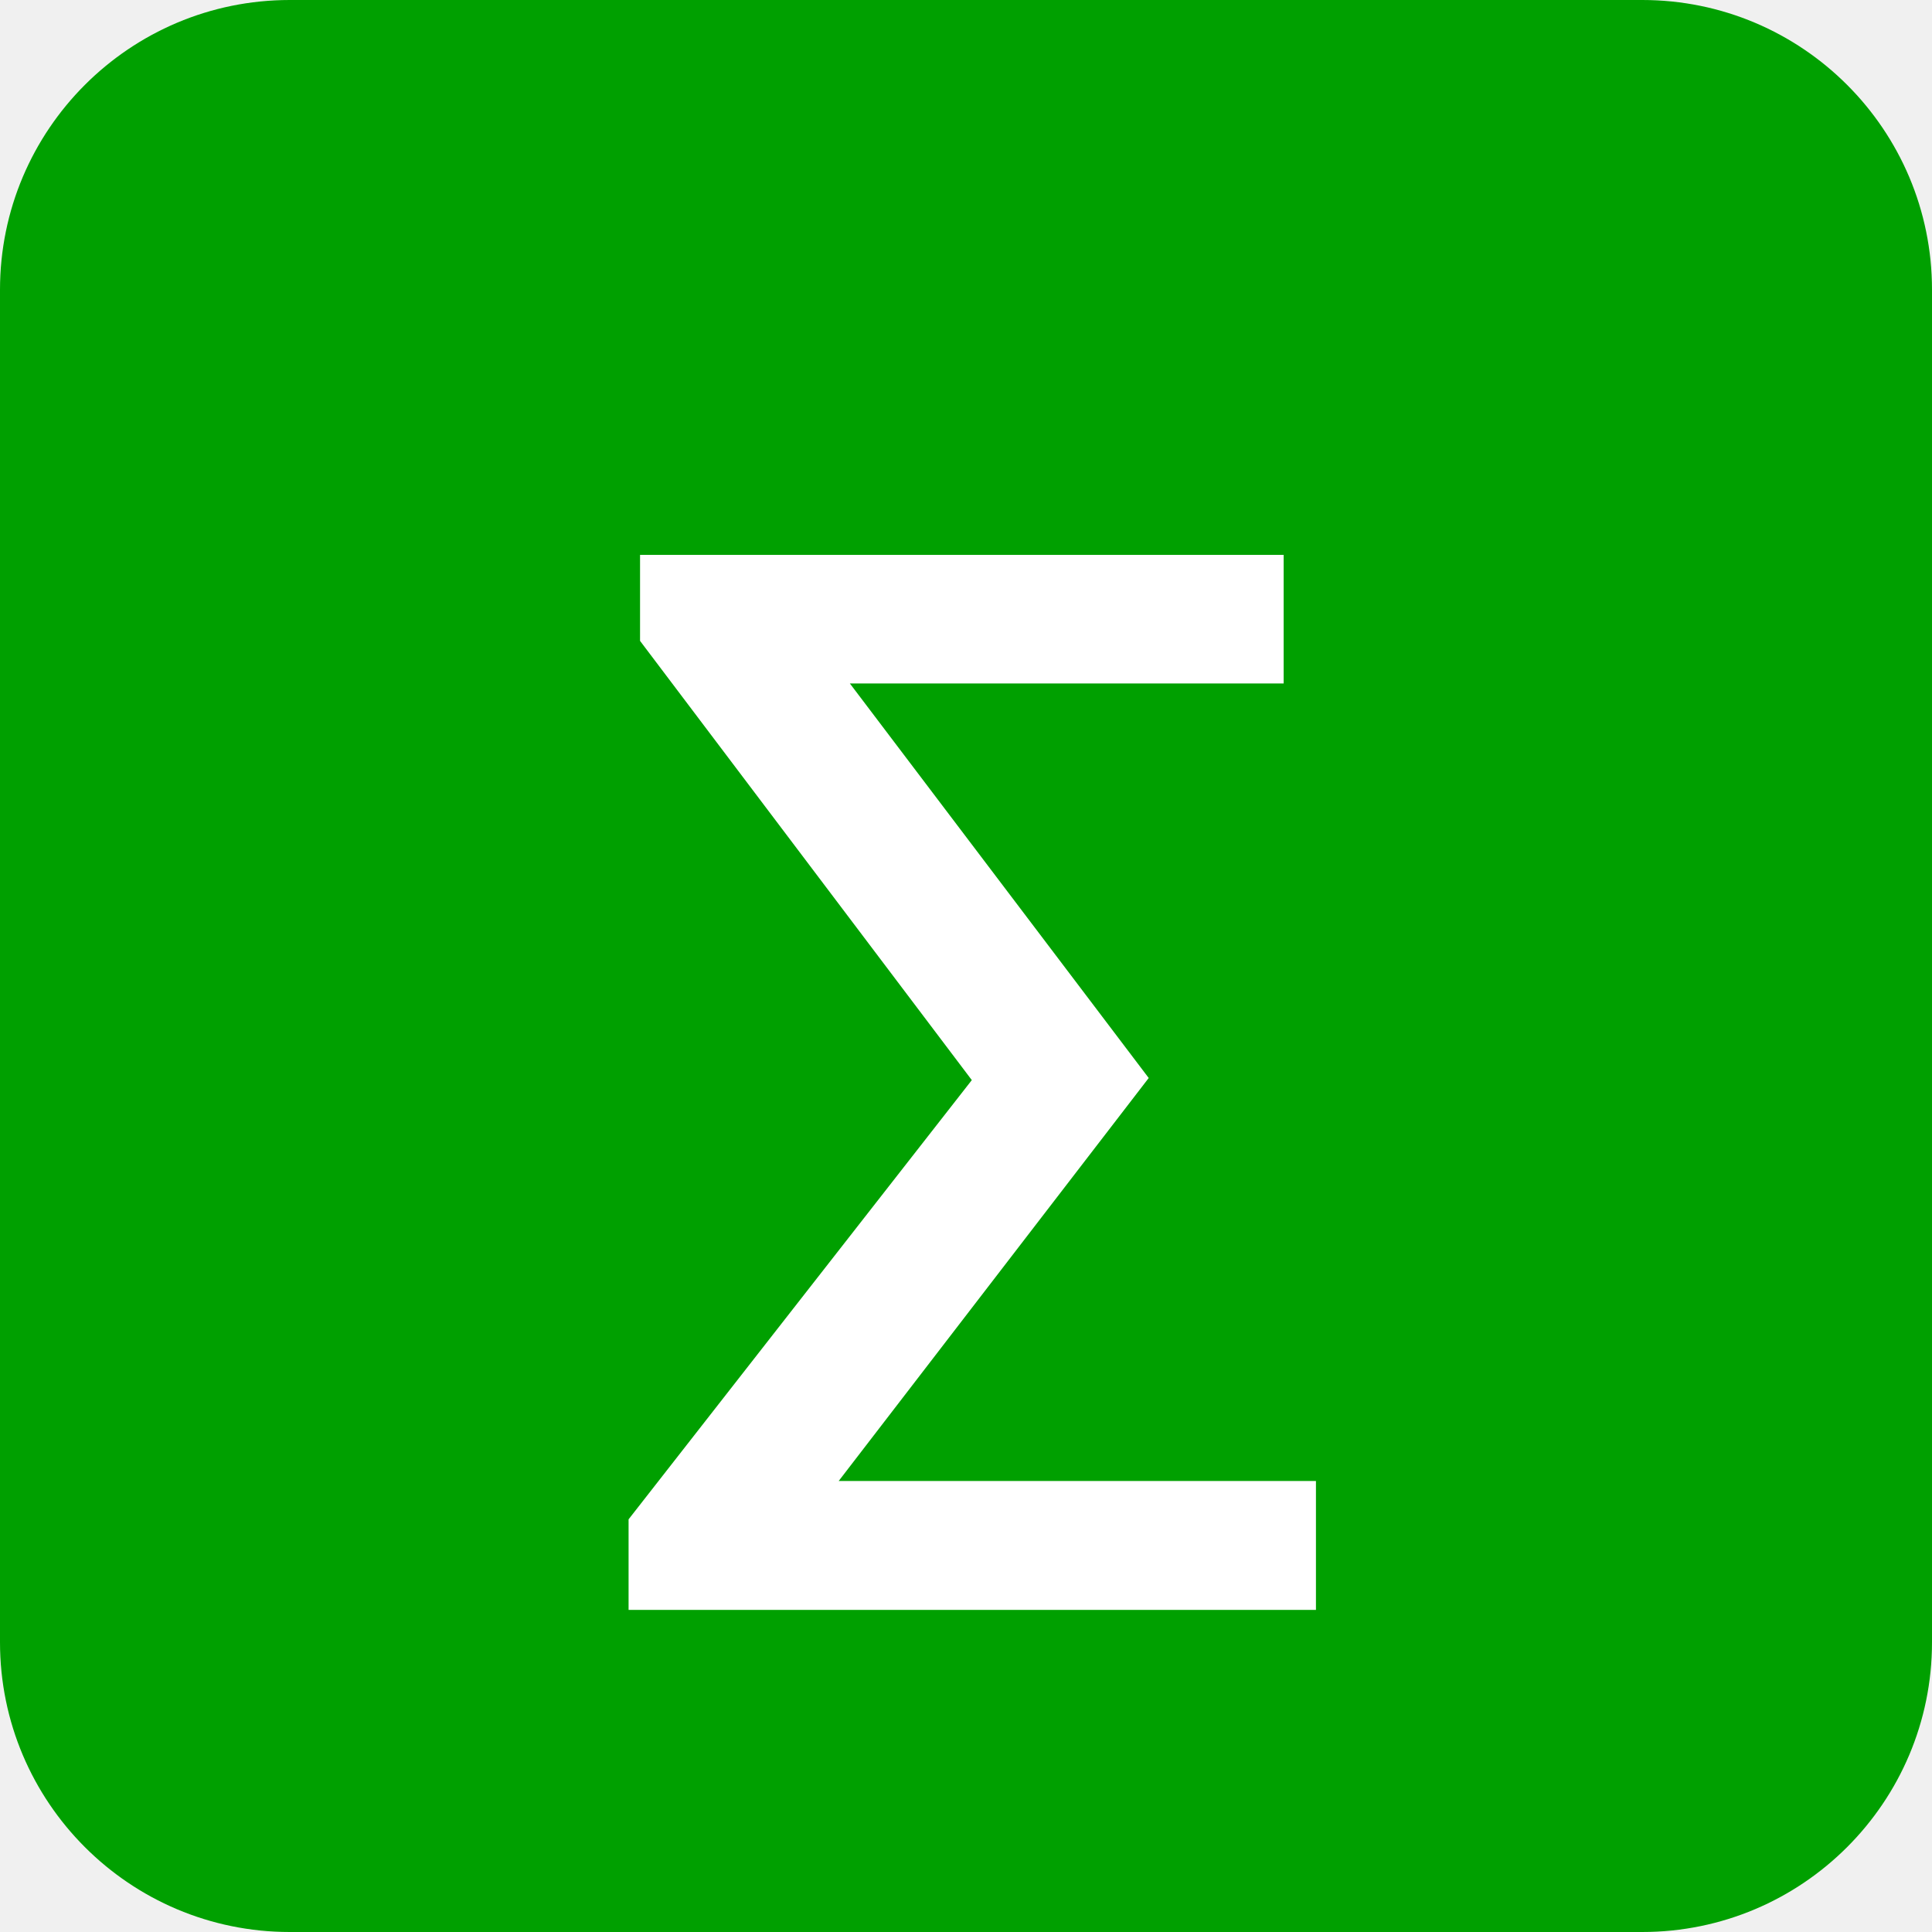
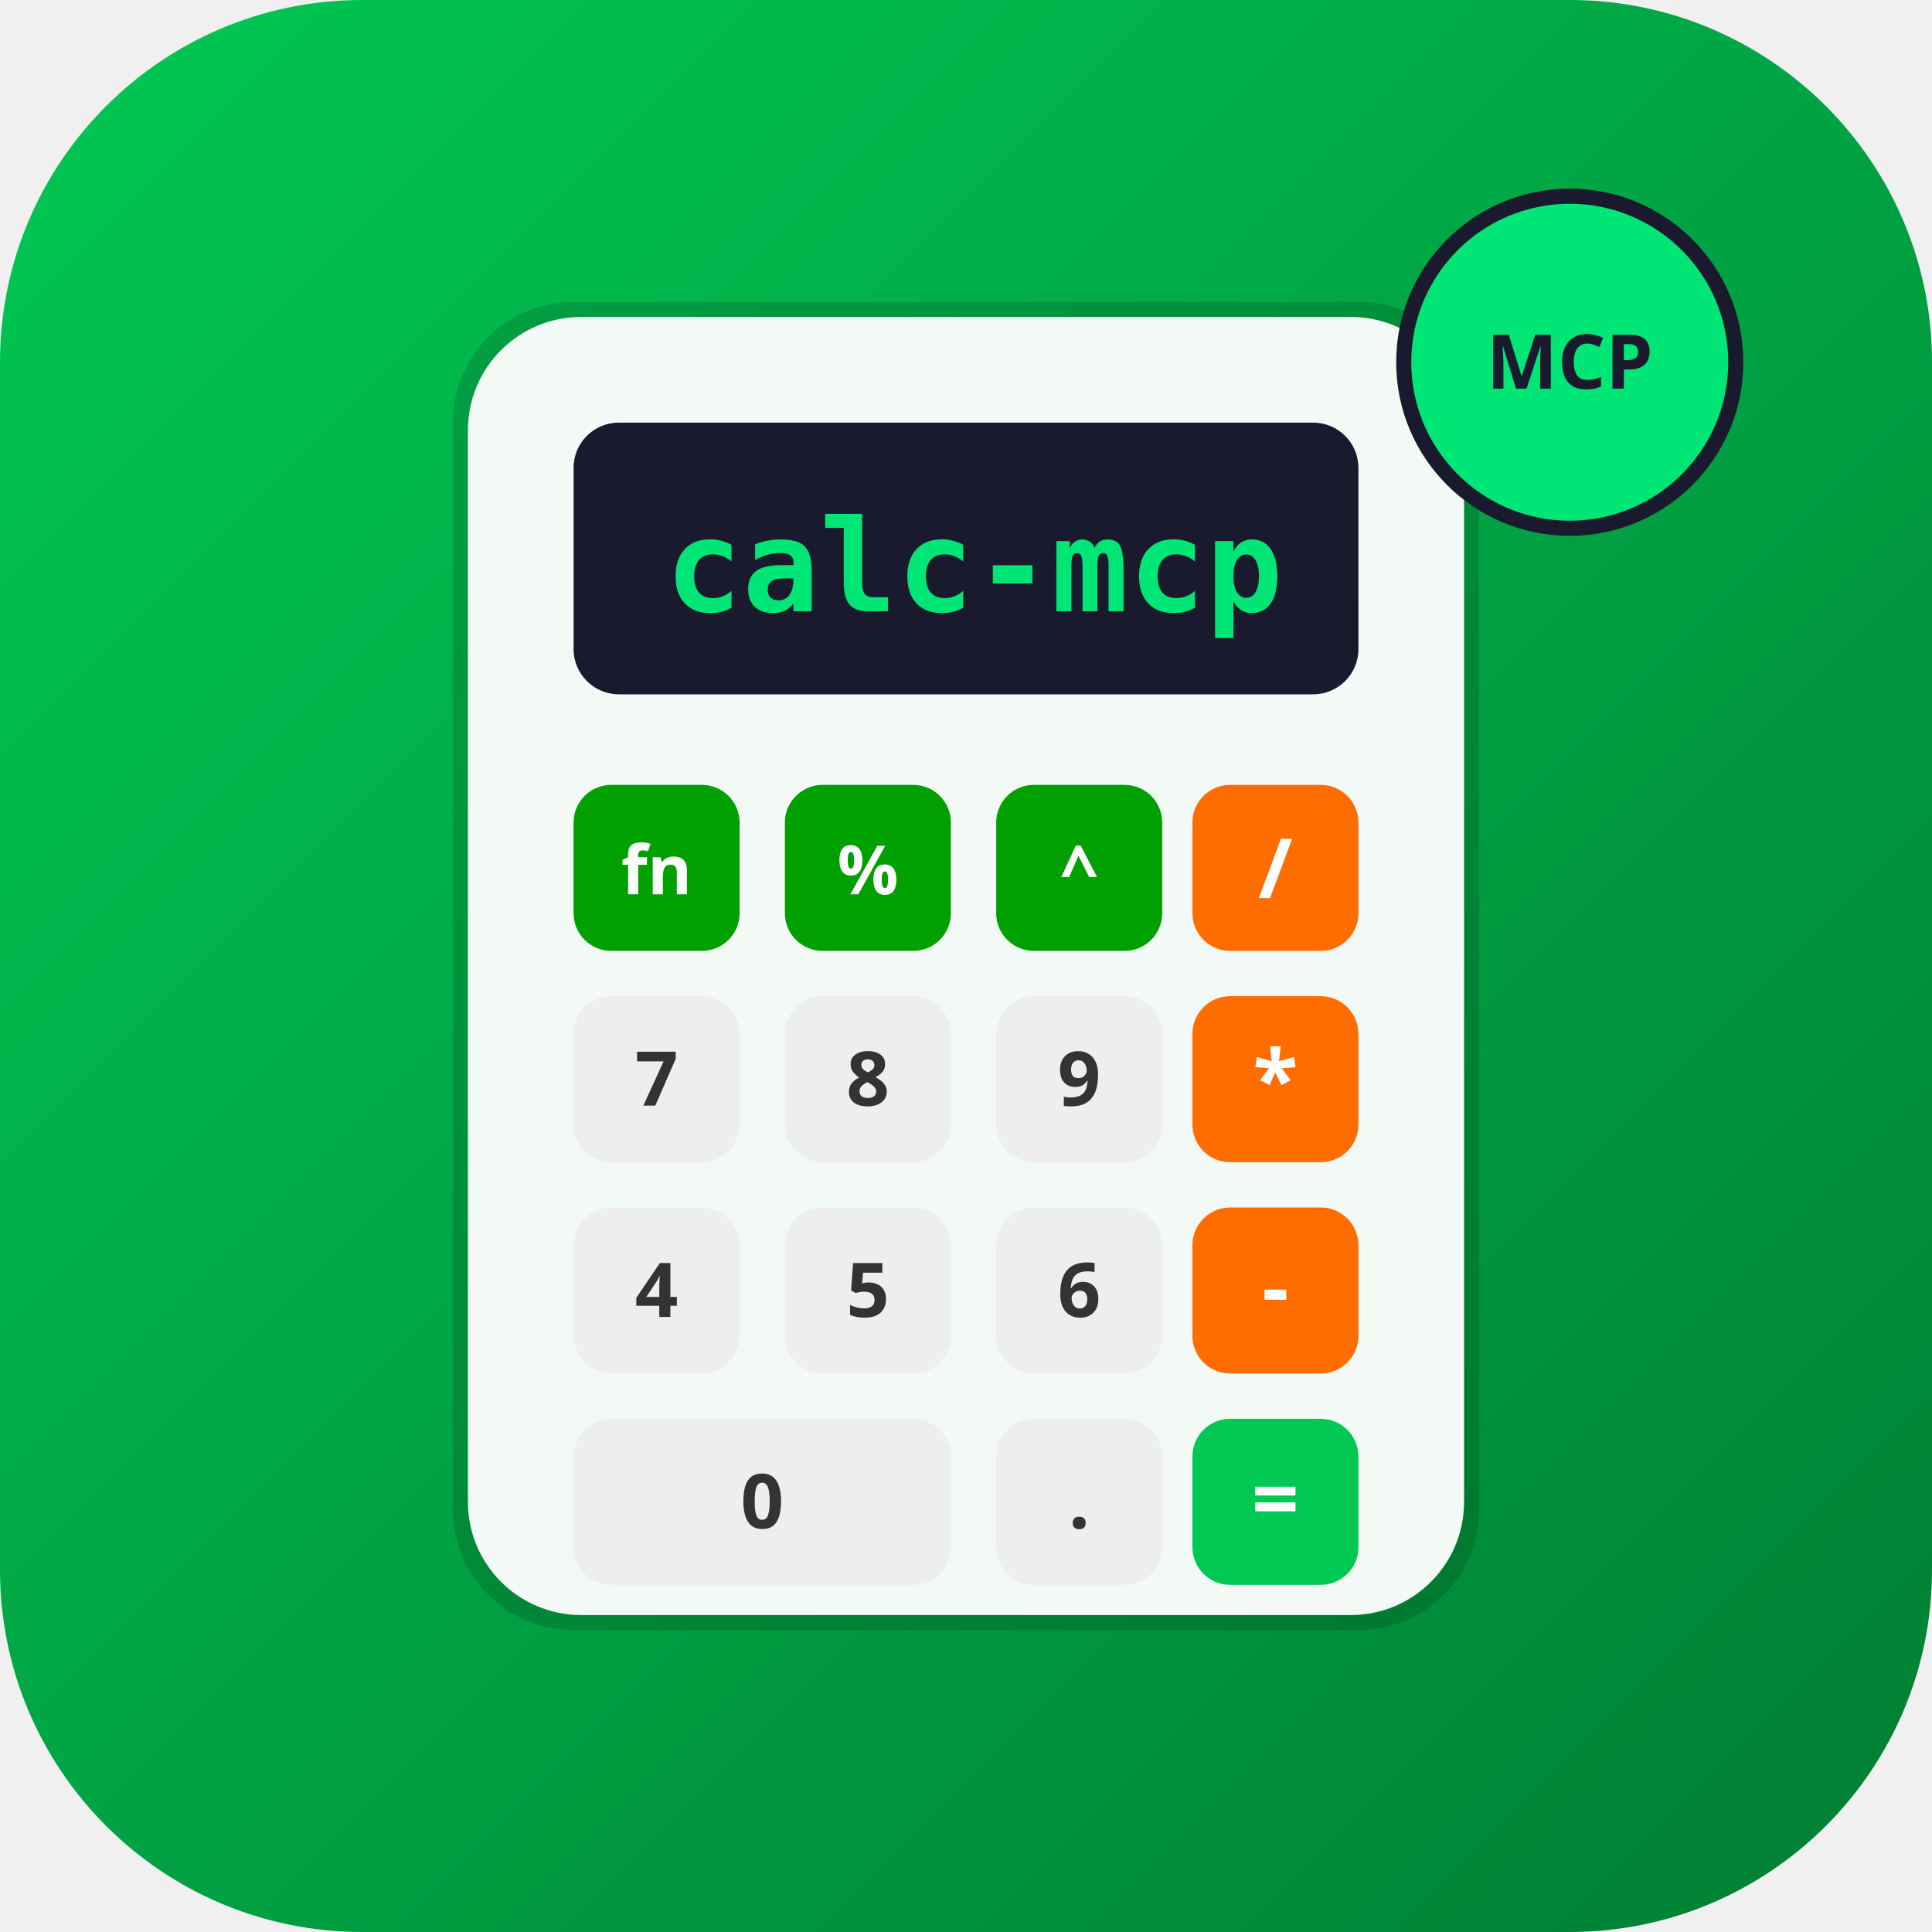
- <svg xmlns="http://www.w3.org/2000/svg" viewBox="0 0 100 100">
-   <rect width="100" height="100" rx="15" fill="#00a000" />
-   <text x="50" y="70" font-family="Arial, sans-serif" font-size="60" font-weight="bold" fill="white" text-anchor="middle">∑</text>
+ <svg xmlns="http://www.w3.org/2000/svg" viewBox="0 0 512 512">
+   <defs>
+     <linearGradient id="bg" x1="0%" y1="0%" x2="100%" y2="100%">
+       <stop offset="0%" style="stop-color:#00c853" />
+       <stop offset="100%" style="stop-color:#007e33" />
+     </linearGradient>
+   </defs>
+   <rect width="512" height="512" rx="96" fill="url(#bg)" />
+   <rect x="120" y="80" width="272" height="352" rx="32" fill="rgba(0,0,0,0.15)" />
+   <rect x="124" y="84" width="264" height="344" rx="30" fill="white" opacity="0.95" />
+   <rect x="152" y="112" width="208" height="72" rx="12" fill="#1a1a2e" />
+   <text x="340" y="162" font-family="monospace" font-size="34" font-weight="bold" fill="#00e676" text-anchor="end">calc-mcp</text>
+   <rect x="152" y="208" width="44" height="44" rx="10" fill="#00a000" />
+   <rect x="208" y="208" width="44" height="44" rx="10" fill="#00a000" />
+   <rect x="264" y="208" width="44" height="44" rx="10" fill="#00a000" />
+   <rect x="316" y="208" width="44" height="44" rx="10" fill="#ff6d00" />
+   <rect x="152" y="264" width="44" height="44" rx="10" fill="#eeeeee" />
+   <rect x="208" y="264" width="44" height="44" rx="10" fill="#eeeeee" />
+   <rect x="264" y="264" width="44" height="44" rx="10" fill="#eeeeee" />
+   <rect x="316" y="264" width="44" height="44" rx="10" fill="#ff6d00" />
+   <rect x="152" y="320" width="44" height="44" rx="10" fill="#eeeeee" />
+   <rect x="208" y="320" width="44" height="44" rx="10" fill="#eeeeee" />
+   <rect x="264" y="320" width="44" height="44" rx="10" fill="#eeeeee" />
+   <rect x="316" y="320" width="44" height="44" rx="10" fill="#ff6d00" />
+   <rect x="152" y="376" width="100" height="44" rx="10" fill="#eeeeee" />
+   <rect x="264" y="376" width="44" height="44" rx="10" fill="#eeeeee" />
+   <rect x="316" y="376" width="44" height="44" rx="10" fill="#00c853" />
+   <text x="174" y="237" font-family="sans-serif" font-size="18" font-weight="bold" fill="white" text-anchor="middle">fn</text>
+   <text x="230" y="237" font-family="sans-serif" font-size="18" font-weight="bold" fill="white" text-anchor="middle">%</text>
+   <text x="286" y="237" font-family="sans-serif" font-size="18" font-weight="bold" fill="white" text-anchor="middle">^</text>
+   <text x="338" y="238" font-family="sans-serif" font-size="22" font-weight="bold" fill="white" text-anchor="middle">/</text>
+   <text x="174" y="293" font-family="sans-serif" font-size="20" font-weight="600" fill="#333" text-anchor="middle">7</text>
+   <text x="230" y="293" font-family="sans-serif" font-size="20" font-weight="600" fill="#333" text-anchor="middle">8</text>
+   <text x="286" y="293" font-family="sans-serif" font-size="20" font-weight="600" fill="#333" text-anchor="middle">9</text>
+   <text x="338" y="294" font-family="sans-serif" font-size="22" font-weight="bold" fill="white" text-anchor="middle">*</text>
+   <text x="174" y="349" font-family="sans-serif" font-size="20" font-weight="600" fill="#333" text-anchor="middle">4</text>
+   <text x="230" y="349" font-family="sans-serif" font-size="20" font-weight="600" fill="#333" text-anchor="middle">5</text>
+   <text x="286" y="349" font-family="sans-serif" font-size="20" font-weight="600" fill="#333" text-anchor="middle">6</text>
+   <text x="338" y="349" font-family="sans-serif" font-size="22" font-weight="bold" fill="white" text-anchor="middle">-</text>
+   <text x="202" y="405" font-family="sans-serif" font-size="20" font-weight="600" fill="#333" text-anchor="middle">0</text>
+   <text x="286" y="405" font-family="sans-serif" font-size="20" font-weight="600" fill="#333" text-anchor="middle">.</text>
+   <text x="338" y="405" font-family="sans-serif" font-size="22" font-weight="bold" fill="white" text-anchor="middle">=</text>
+   <circle cx="416" cy="96" r="46" fill="#1a1a2e" />
+   <circle cx="416" cy="96" r="42" fill="#00e676" />
+   <text x="416" y="103" font-family="sans-serif" font-size="20" font-weight="900" fill="#1a1a2e" text-anchor="middle">MCP</text>
</svg>
